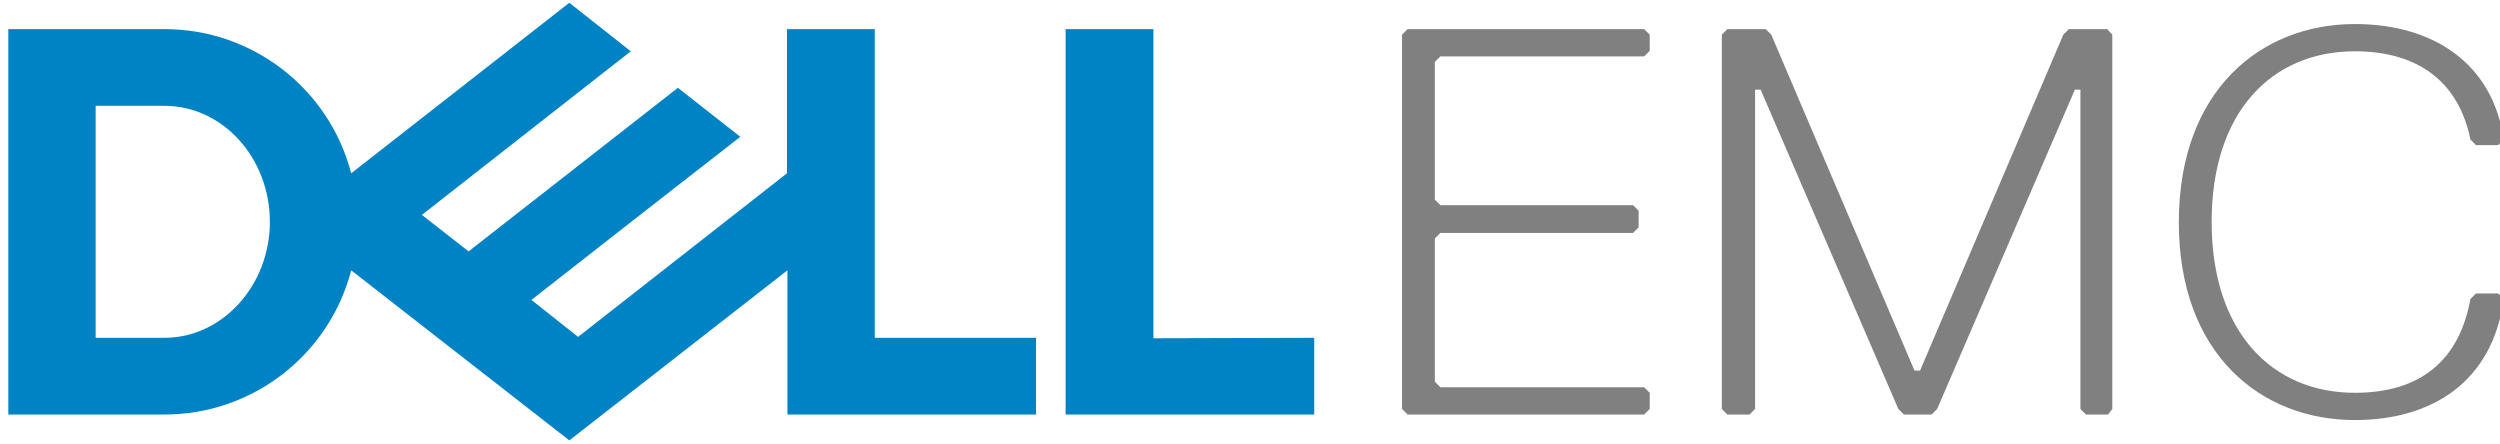
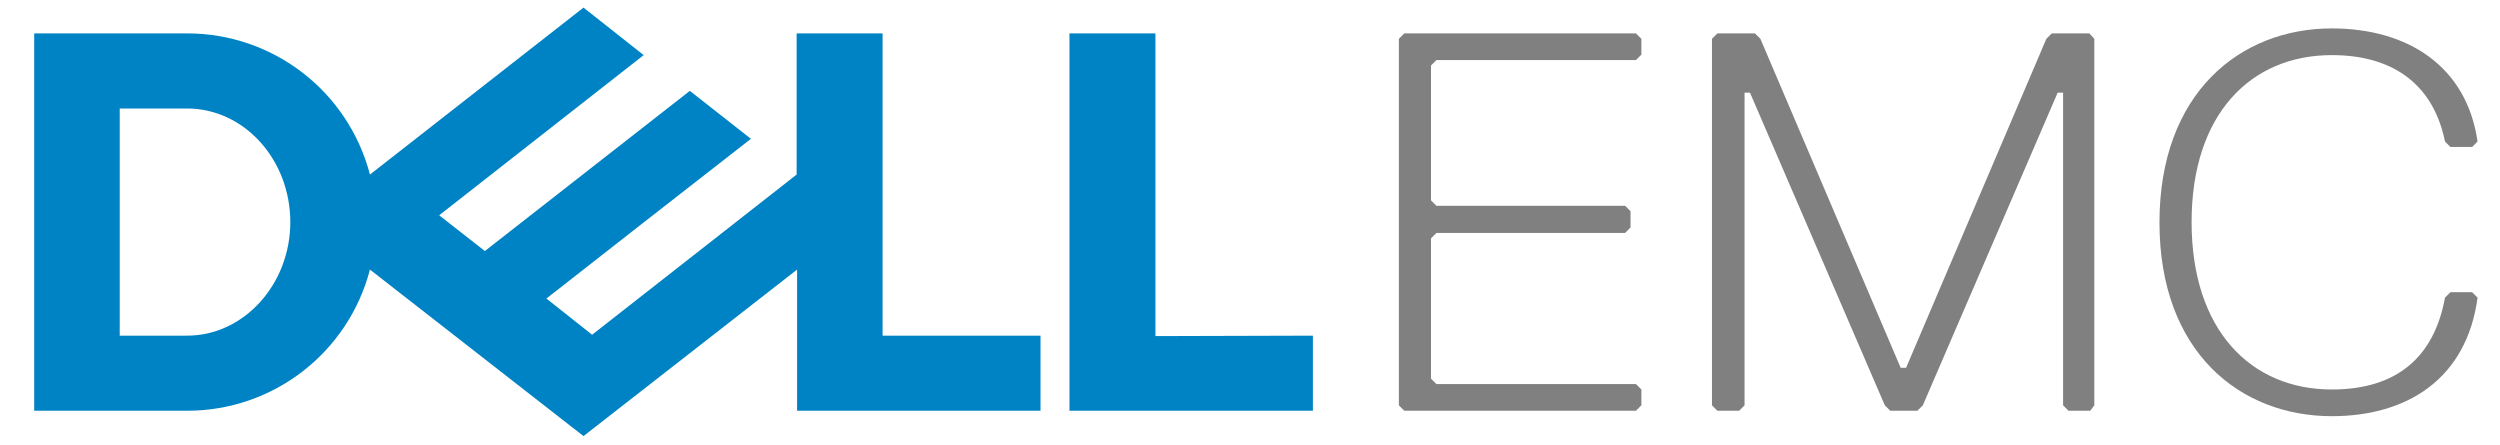
- <svg xmlns="http://www.w3.org/2000/svg" version="1.1" id="Layer_1" x="0px" y="0px" viewBox="17 6 541 96" style="enable-background:new 0 0 576 108;" xml:space="preserve">
+ <svg xmlns="http://www.w3.org/2000/svg" version="1.1" id="Layer_1" x="0px" y="0px" viewBox="11.24 4.92 552.52 98.16" style="enable-background:new 0 0 576 108;" xml:space="preserve">
  <style type="text/css">
	.st0{fill:#808080;}
	.st1{fill:#0083C4;}
</style>
  <g>
    <path class="st0" d="M526.6,96.9c16.7,0,29.8-8.3,32.2-26.2l-1.2-1.2h-4.8l-1.2,1.2c-2.4,13.2-10.7,20.3-25,20.3    c-17.9,0-31-13.1-31-37s13.1-36.9,31-36.9c14.3,0,22.6,7.2,25,19.1l1.2,1.2h4.8l1.2-1.2c-2.4-16.7-15.5-25-32.2-25    c-20.3,0-38.1,14.3-38.1,42.9S506.3,96.9,526.6,96.9 M474.1,94.5v-81l-1.1-1.2h-8.3l-1.2,1.2l-31,72.7h-1.2l-31-72.7l-1.2-1.2h-8.3    l-1.2,1.2v81l1.2,1.2h4.8l1.2-1.2V25.4h1.2l29.8,69.1l1.2,1.2h6l1.2-1.2l29.8-69.1h1.2v69.1l1.2,1.2h4.8L474.1,94.5z M374,94.5V91    l-1.2-1.2h-44.1l-1.2-1.2v-31l1.2-1.2h41.7l1.2-1.2v-3.6l-1.2-1.2h-41.7l-1.2-1.2V19.4l1.2-1.2h44.1L374,17v-3.5l-1.2-1.2h-51.2    l-1.2,1.2v81l1.2,1.2h51.2L374,94.5z" />
    <path class="st1" d="M301.4,79.1v16.6h-53.8V12.3h19v66.9L301.4,79.1z M247.6,12.3h19 M52.6,95.7c19,0,35.6-12.8,40.4-31.2    l47.2,36.8l47.2-36.8v31.2h53.8V79.1h-34.9V12.3h-19v31.2l-45.2,35.4L132,70.9L153.6,54l23.6-18.4L163.7,25l-45.3,35.4l-10.1-7.9    l45.2-35.4L140.2,6.6L93,43.5c-4.8-18.4-21.4-31.2-40.4-31.2H18.8v83.4L52.6,95.7z M37.7,79.1V28.9h14.9    c12.6,0,22.8,11.3,22.8,25.1S65.1,79.1,52.6,79.1H37.7z" />
  </g>
</svg>
